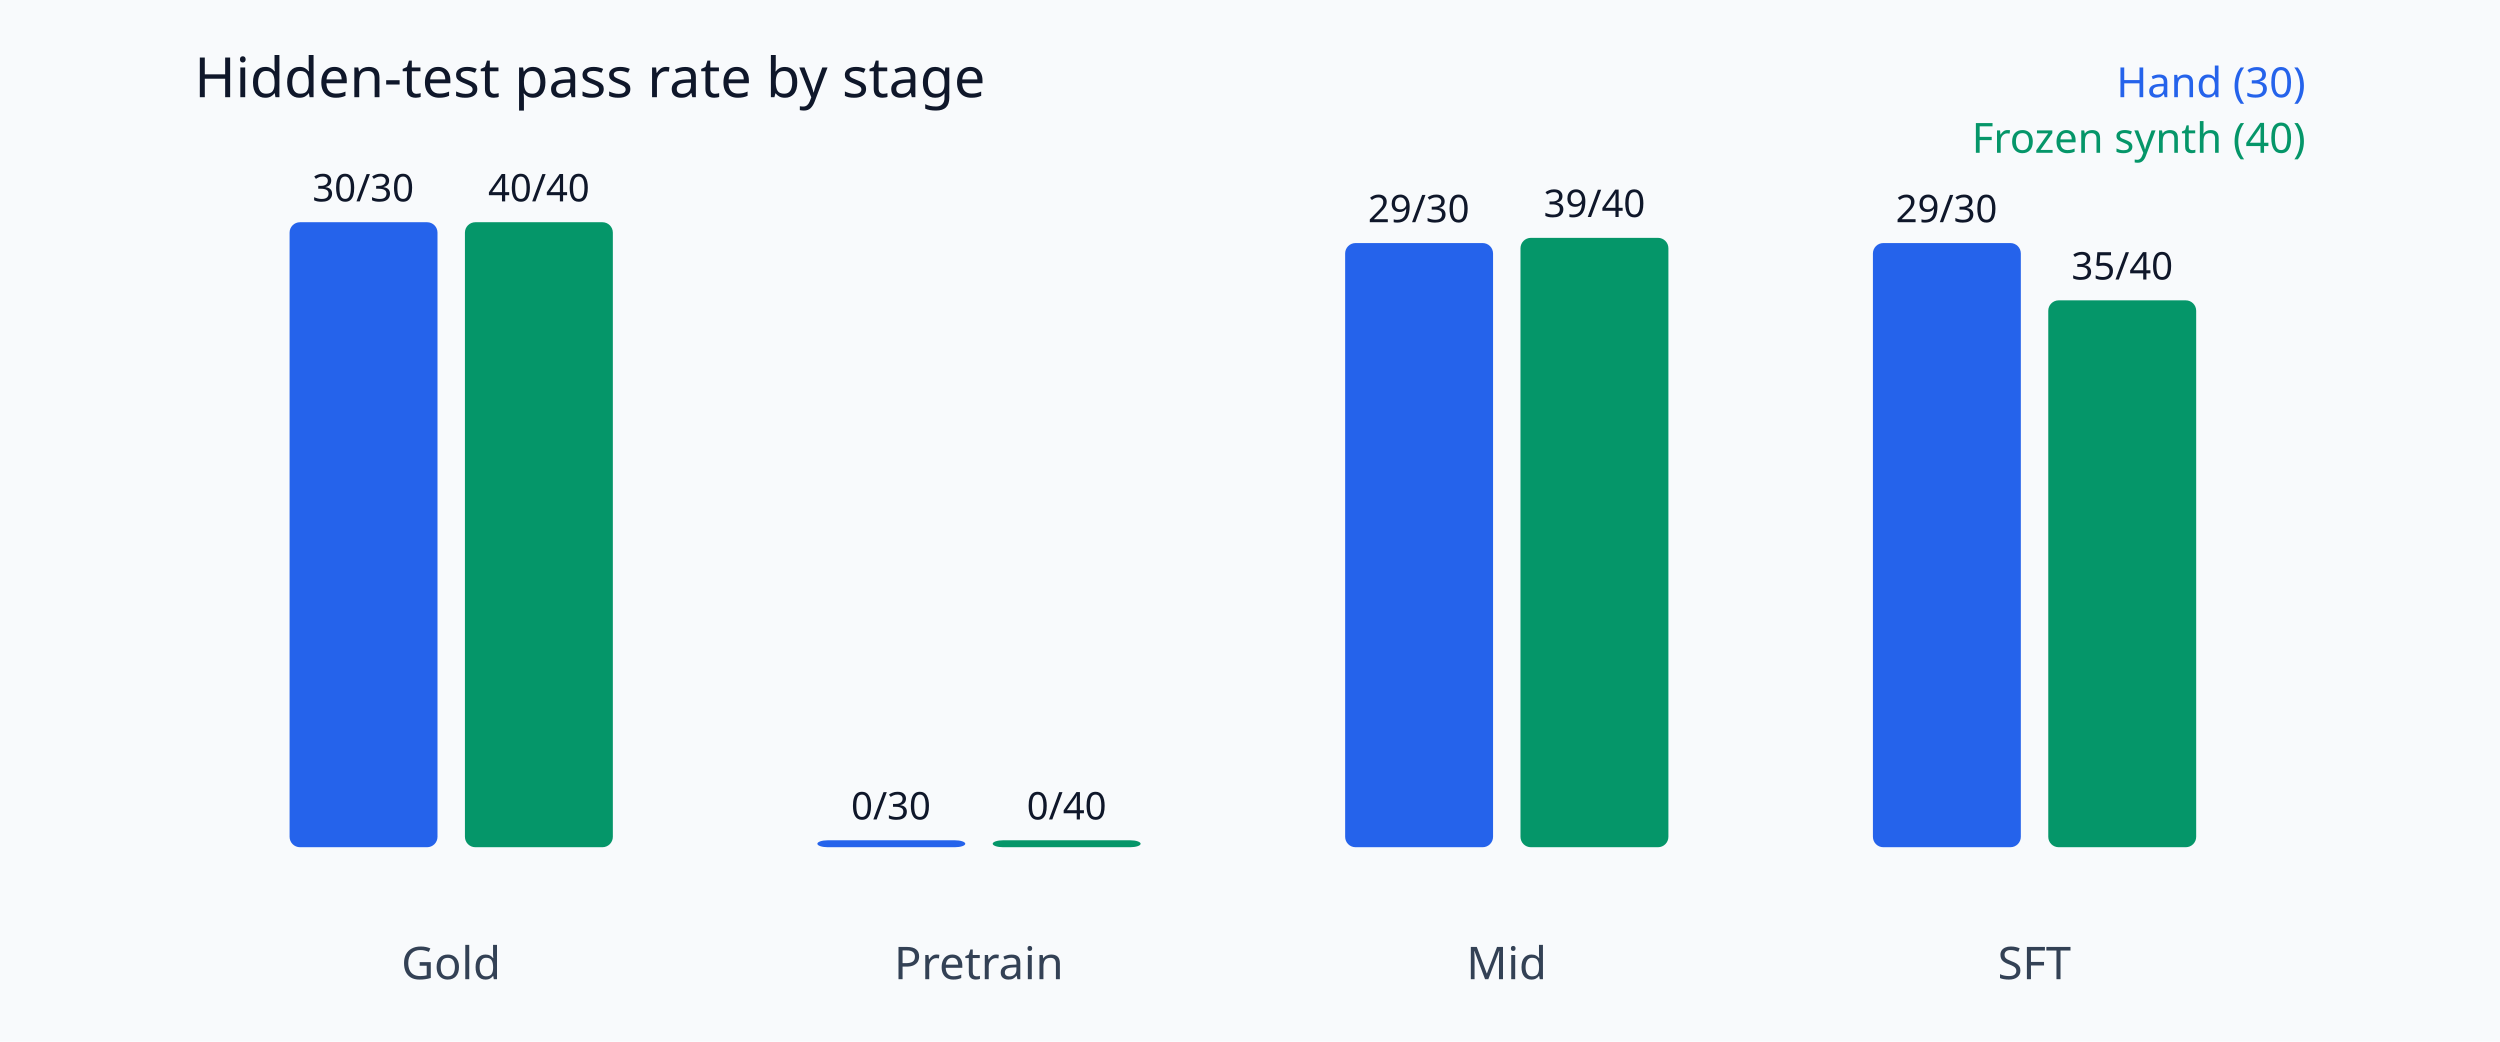
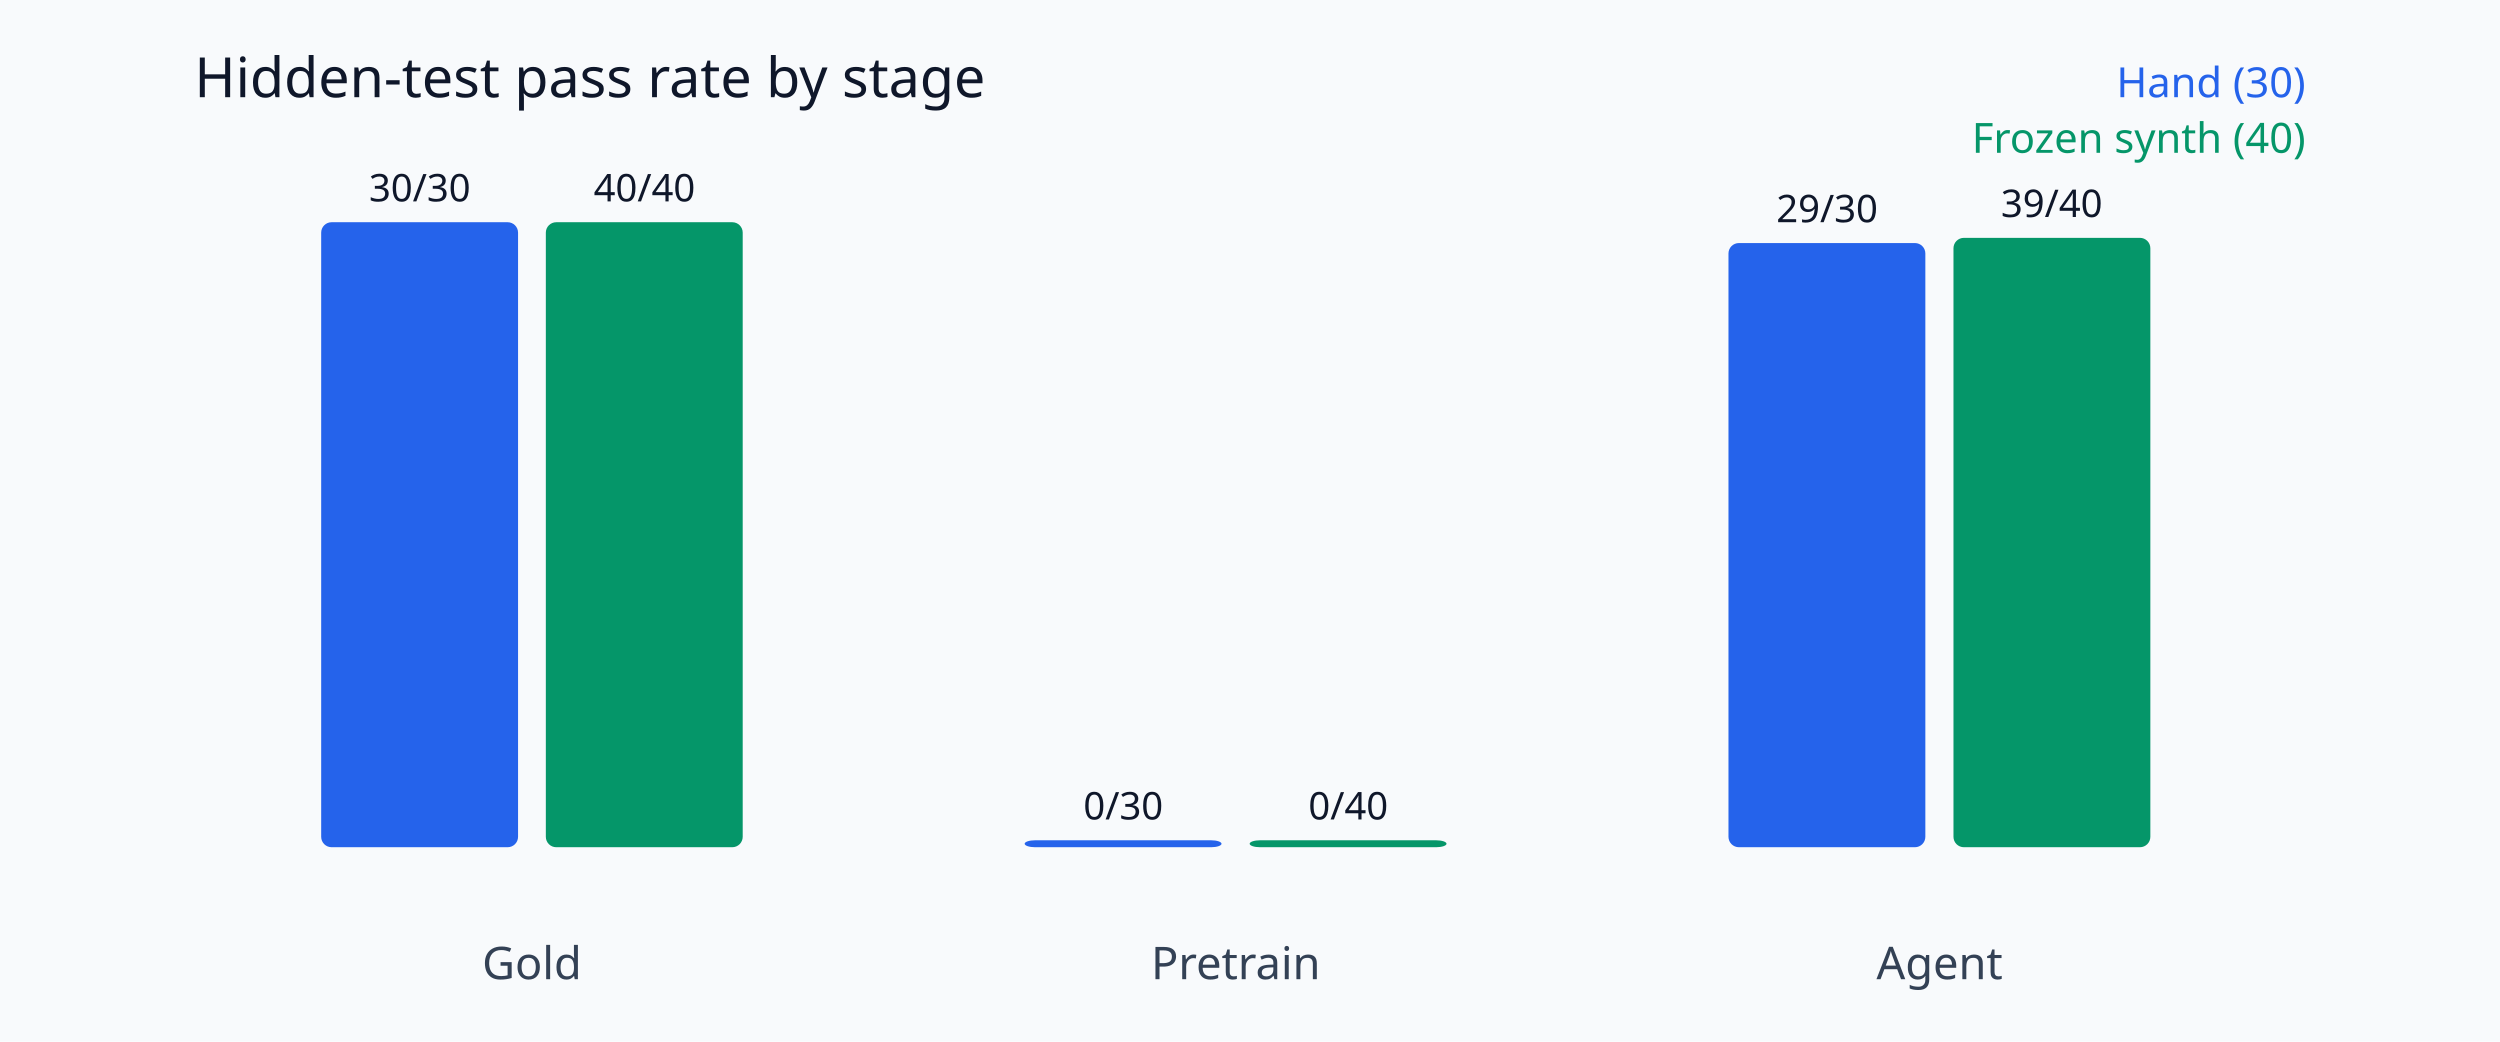
<svg xmlns="http://www.w3.org/2000/svg" width="720" height="300" font-family="ui-sans-serif,system-ui">
  <rect width="100%" height="100%" fill="#f8fafc" />
  <text x="56" y="28" font-size="16" fill="#0f172a">Hidden-test pass rate by stage</text>
  <text x="664" y="28" text-anchor="end" font-size="12" fill="#2563eb">Hand (30)</text>
  <text x="664" y="44" text-anchor="end" font-size="12" fill="#059669">Frozen synth (40)</text>
-   <rect x="83.4" y="64.0" width="42.6" height="180.0" fill="#2563eb" rx="3" />
-   <text x="104.6" y="58.0" text-anchor="middle" font-size="11" fill="#0f172a">30/30</text>
-   <rect x="133.9" y="64.0" width="42.6" height="180.0" fill="#059669" rx="3" />
-   <text x="155.2" y="58.0" text-anchor="middle" font-size="11" fill="#0f172a">40/40</text>
-   <text x="129.9" y="282" text-anchor="middle" font-size="13" fill="#334155">Gold</text>
-   <rect x="235.4" y="242.0" width="42.6" height="2.0" fill="#2563eb" rx="3" />
-   <text x="256.6" y="236.0" text-anchor="middle" font-size="11" fill="#0f172a">0/30</text>
-   <rect x="285.9" y="242.0" width="42.6" height="2.0" fill="#059669" rx="3" />
-   <text x="307.2" y="236.0" text-anchor="middle" font-size="11" fill="#0f172a">0/40</text>
-   <text x="281.9" y="282" text-anchor="middle" font-size="13" fill="#334155">Pretrain</text>
-   <rect x="387.4" y="70.0" width="42.6" height="174.0" fill="#2563eb" rx="3" />
-   <text x="408.6" y="64.0" text-anchor="middle" font-size="11" fill="#0f172a">29/30</text>
-   <rect x="437.9" y="68.5" width="42.6" height="175.5" fill="#059669" rx="3" />
-   <text x="459.2" y="62.5" text-anchor="middle" font-size="11" fill="#0f172a">39/40</text>
-   <text x="433.9" y="282" text-anchor="middle" font-size="13" fill="#334155">Mid</text>
-   <rect x="539.4" y="70.0" width="42.6" height="174.0" fill="#2563eb" rx="3" />
-   <text x="560.6" y="64.0" text-anchor="middle" font-size="11" fill="#0f172a">29/30</text>
-   <rect x="589.9" y="86.5" width="42.6" height="157.5" fill="#059669" rx="3" />
-   <text x="611.2" y="80.5" text-anchor="middle" font-size="11" fill="#0f172a">35/40</text>
-   <text x="585.9" y="282" text-anchor="middle" font-size="13" fill="#334155">SFT</text>
+   <rect x="92.5" y="64.0" width="56.7" height="180.0" fill="#2563eb" rx="3" />
+   <text x="120.9" y="58.0" text-anchor="middle" font-size="11" fill="#0f172a">30/30</text>
+   <rect x="157.2" y="64.0" width="56.7" height="180.0" fill="#059669" rx="3" />
+   <text x="185.6" y="58.0" text-anchor="middle" font-size="11" fill="#0f172a">40/40</text>
+   <text x="153.2" y="282" text-anchor="middle" font-size="13" fill="#334155">Gold</text>
+   <rect x="295.1" y="242.0" width="56.7" height="2.0" fill="#2563eb" rx="3" />
+   <text x="323.5" y="236.0" text-anchor="middle" font-size="11" fill="#0f172a">0/30</text>
+   <rect x="359.9" y="242.0" width="56.7" height="2.0" fill="#059669" rx="3" />
+   <text x="388.3" y="236.0" text-anchor="middle" font-size="11" fill="#0f172a">0/40</text>
+   <text x="355.9" y="282" text-anchor="middle" font-size="13" fill="#334155">Pretrain</text>
+   <rect x="497.8" y="70.0" width="56.7" height="174.0" fill="#2563eb" rx="3" />
+   <text x="526.2" y="64.0" text-anchor="middle" font-size="11" fill="#0f172a">29/30</text>
+   <rect x="562.6" y="68.5" width="56.7" height="175.5" fill="#059669" rx="3" />
+   <text x="590.9" y="62.5" text-anchor="middle" font-size="11" fill="#0f172a">39/40</text>
+   <text x="558.6" y="282" text-anchor="middle" font-size="13" fill="#334155">Agent</text>
</svg>
